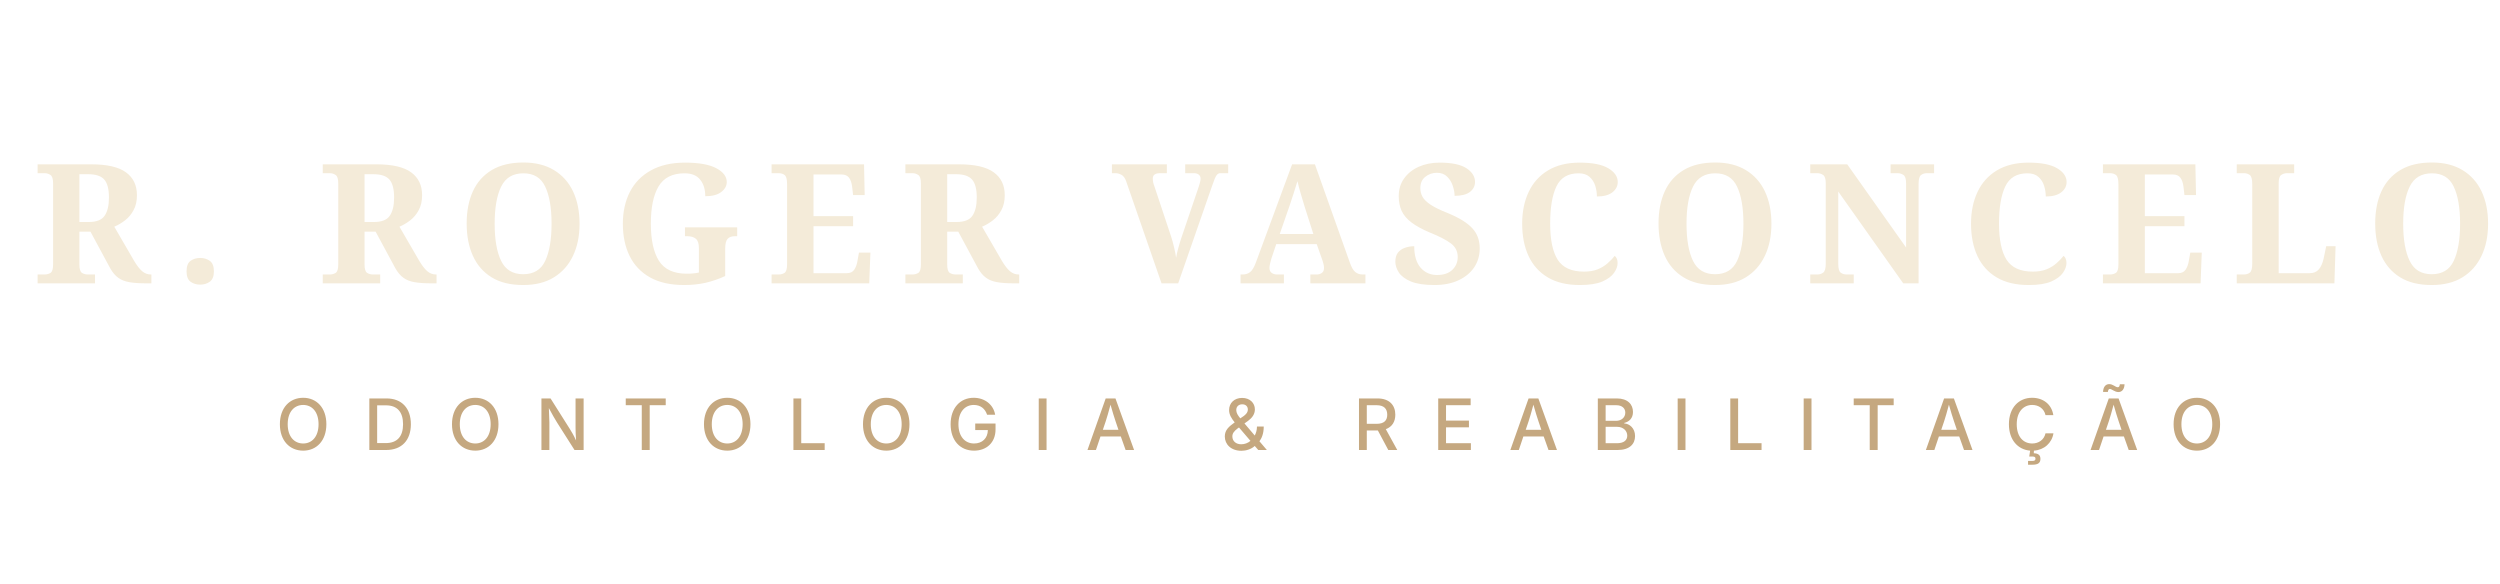
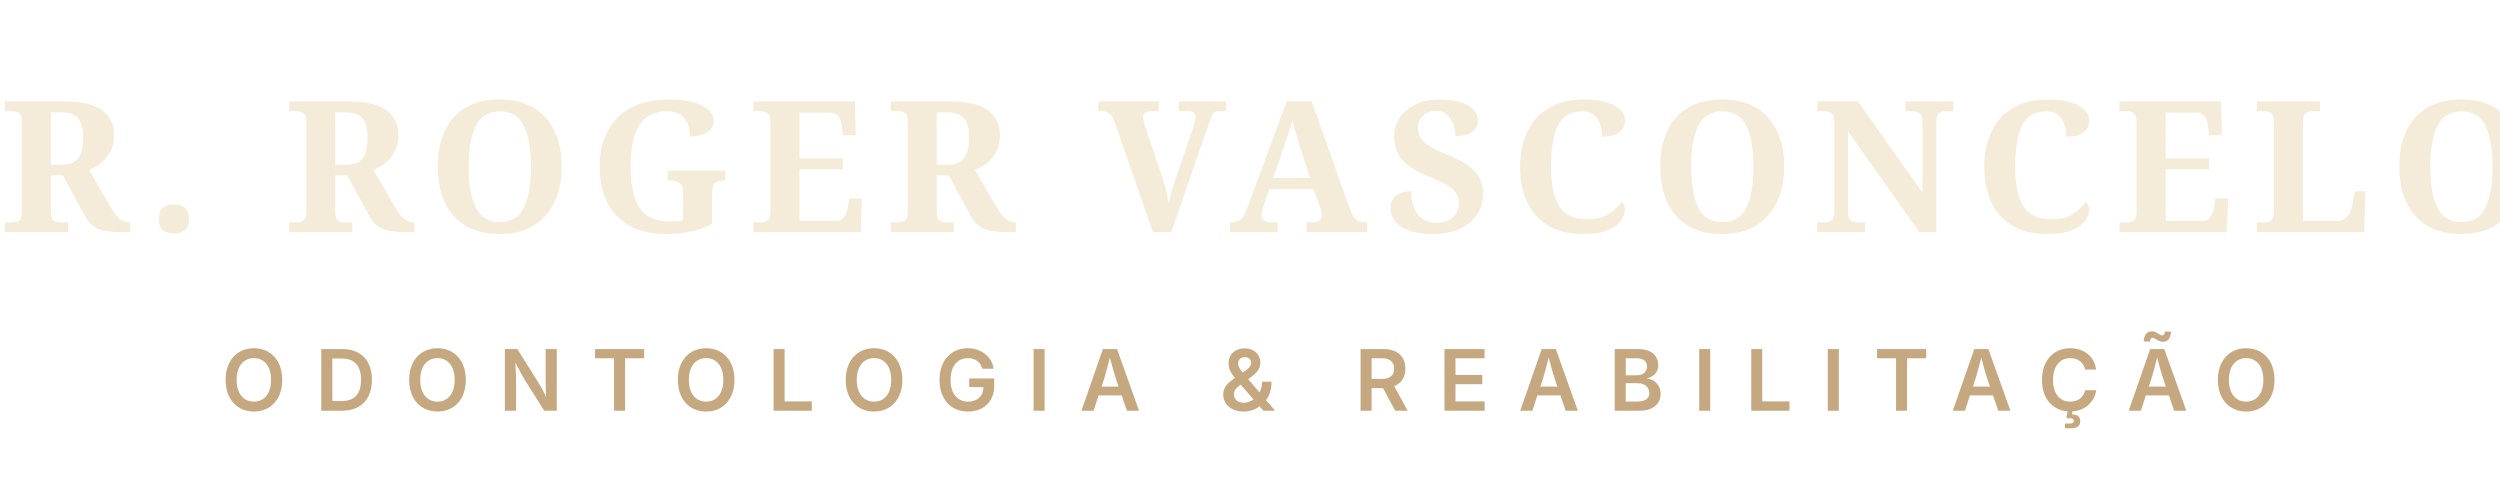
- <svg xmlns="http://www.w3.org/2000/svg" viewBox="0 0 300 70" fill="none">
-   <text x="50%" y="34" font-family="'Cormorant Garamond', serif" font-size="20" font-weight="600" fill="#f4ebd9" text-anchor="middle" letter-spacing="3">DR. ROGER VASCONCELOS</text>
-   <text x="50%" y="54" font-family="'Inter', sans-serif" font-size="8.5" font-weight="500" fill="#c5a880" text-anchor="middle" letter-spacing="4">ODONTOLOGIA &amp; REABILITAÇÃO</text>
+ <svg xmlns="http://www.w3.org/2000/svg" viewBox="0 0 280 56" fill="none">
+   <text x="50%" y="26" font-family="'Cormorant Garamond', Georgia, serif" font-size="20.5" font-weight="700" fill="#f4ebd9" text-anchor="middle" letter-spacing="2">DR. ROGER VASCONCELOS</text>
+   <text x="50%" y="46" font-family="'Inter', system-ui, sans-serif" font-size="9.5" font-weight="600" fill="#c5a880" text-anchor="middle" letter-spacing="3.2">ODONTOLOGIA &amp; REABILITAÇÃO</text>
</svg>
